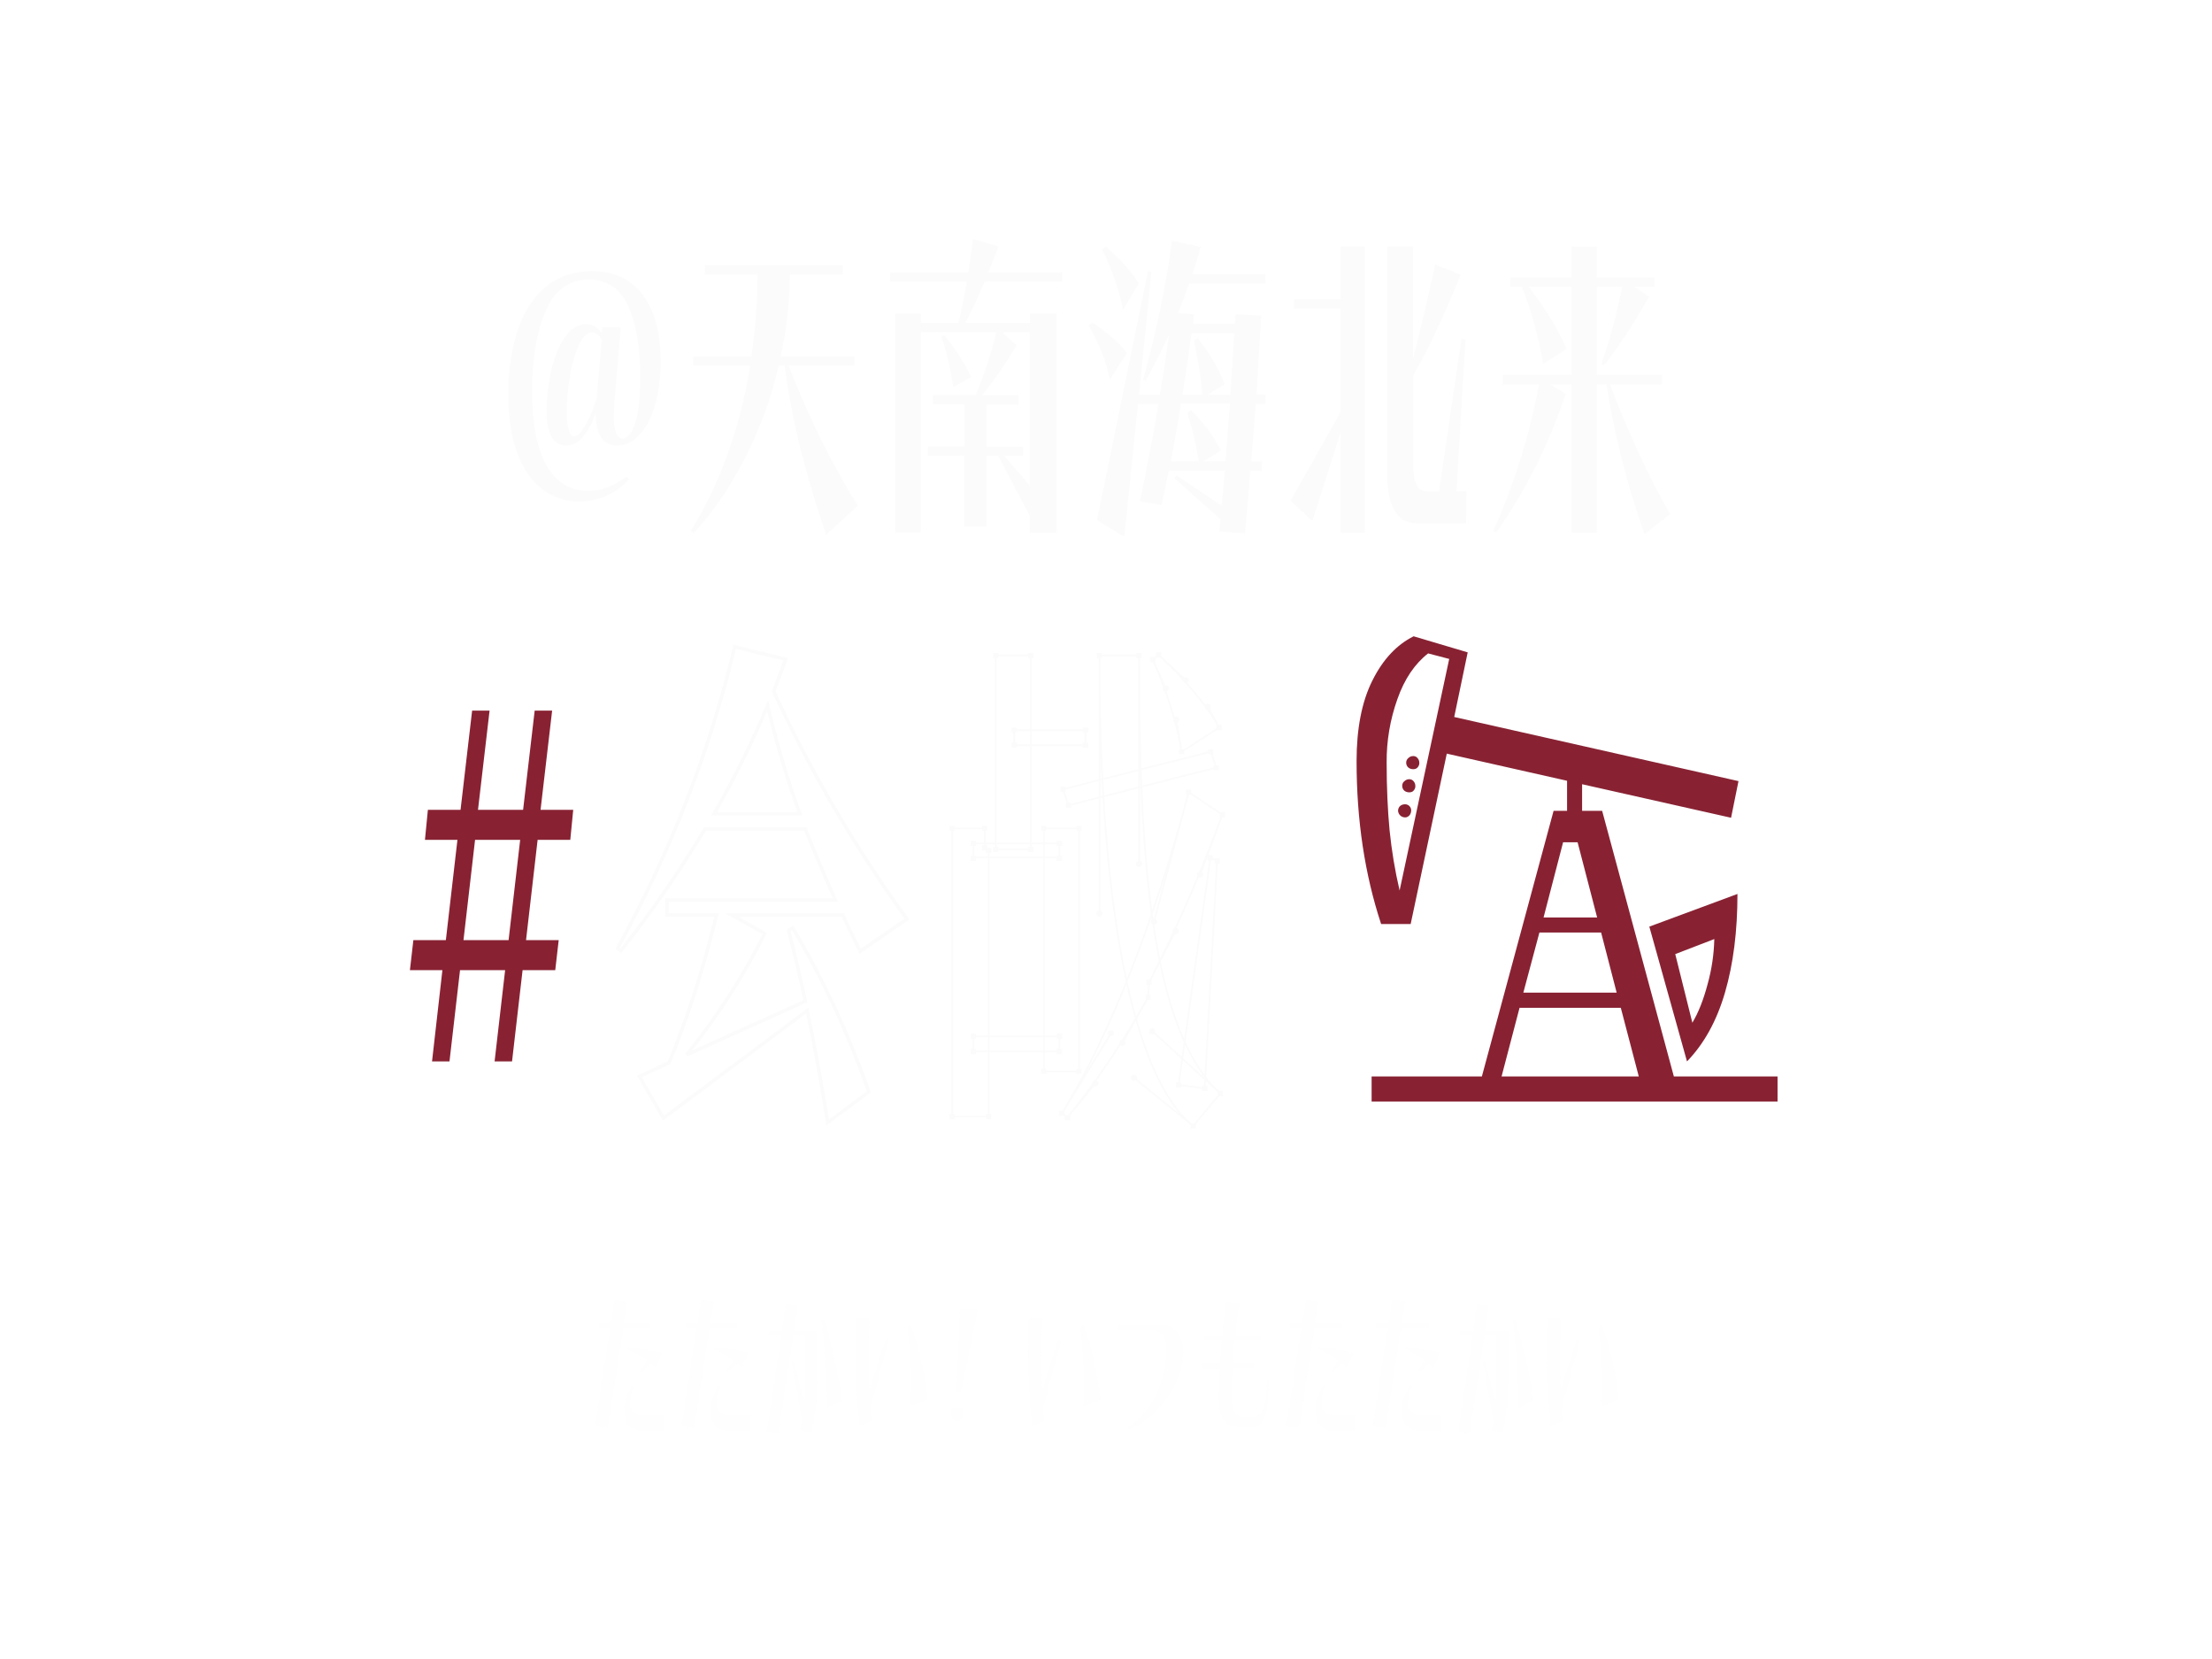
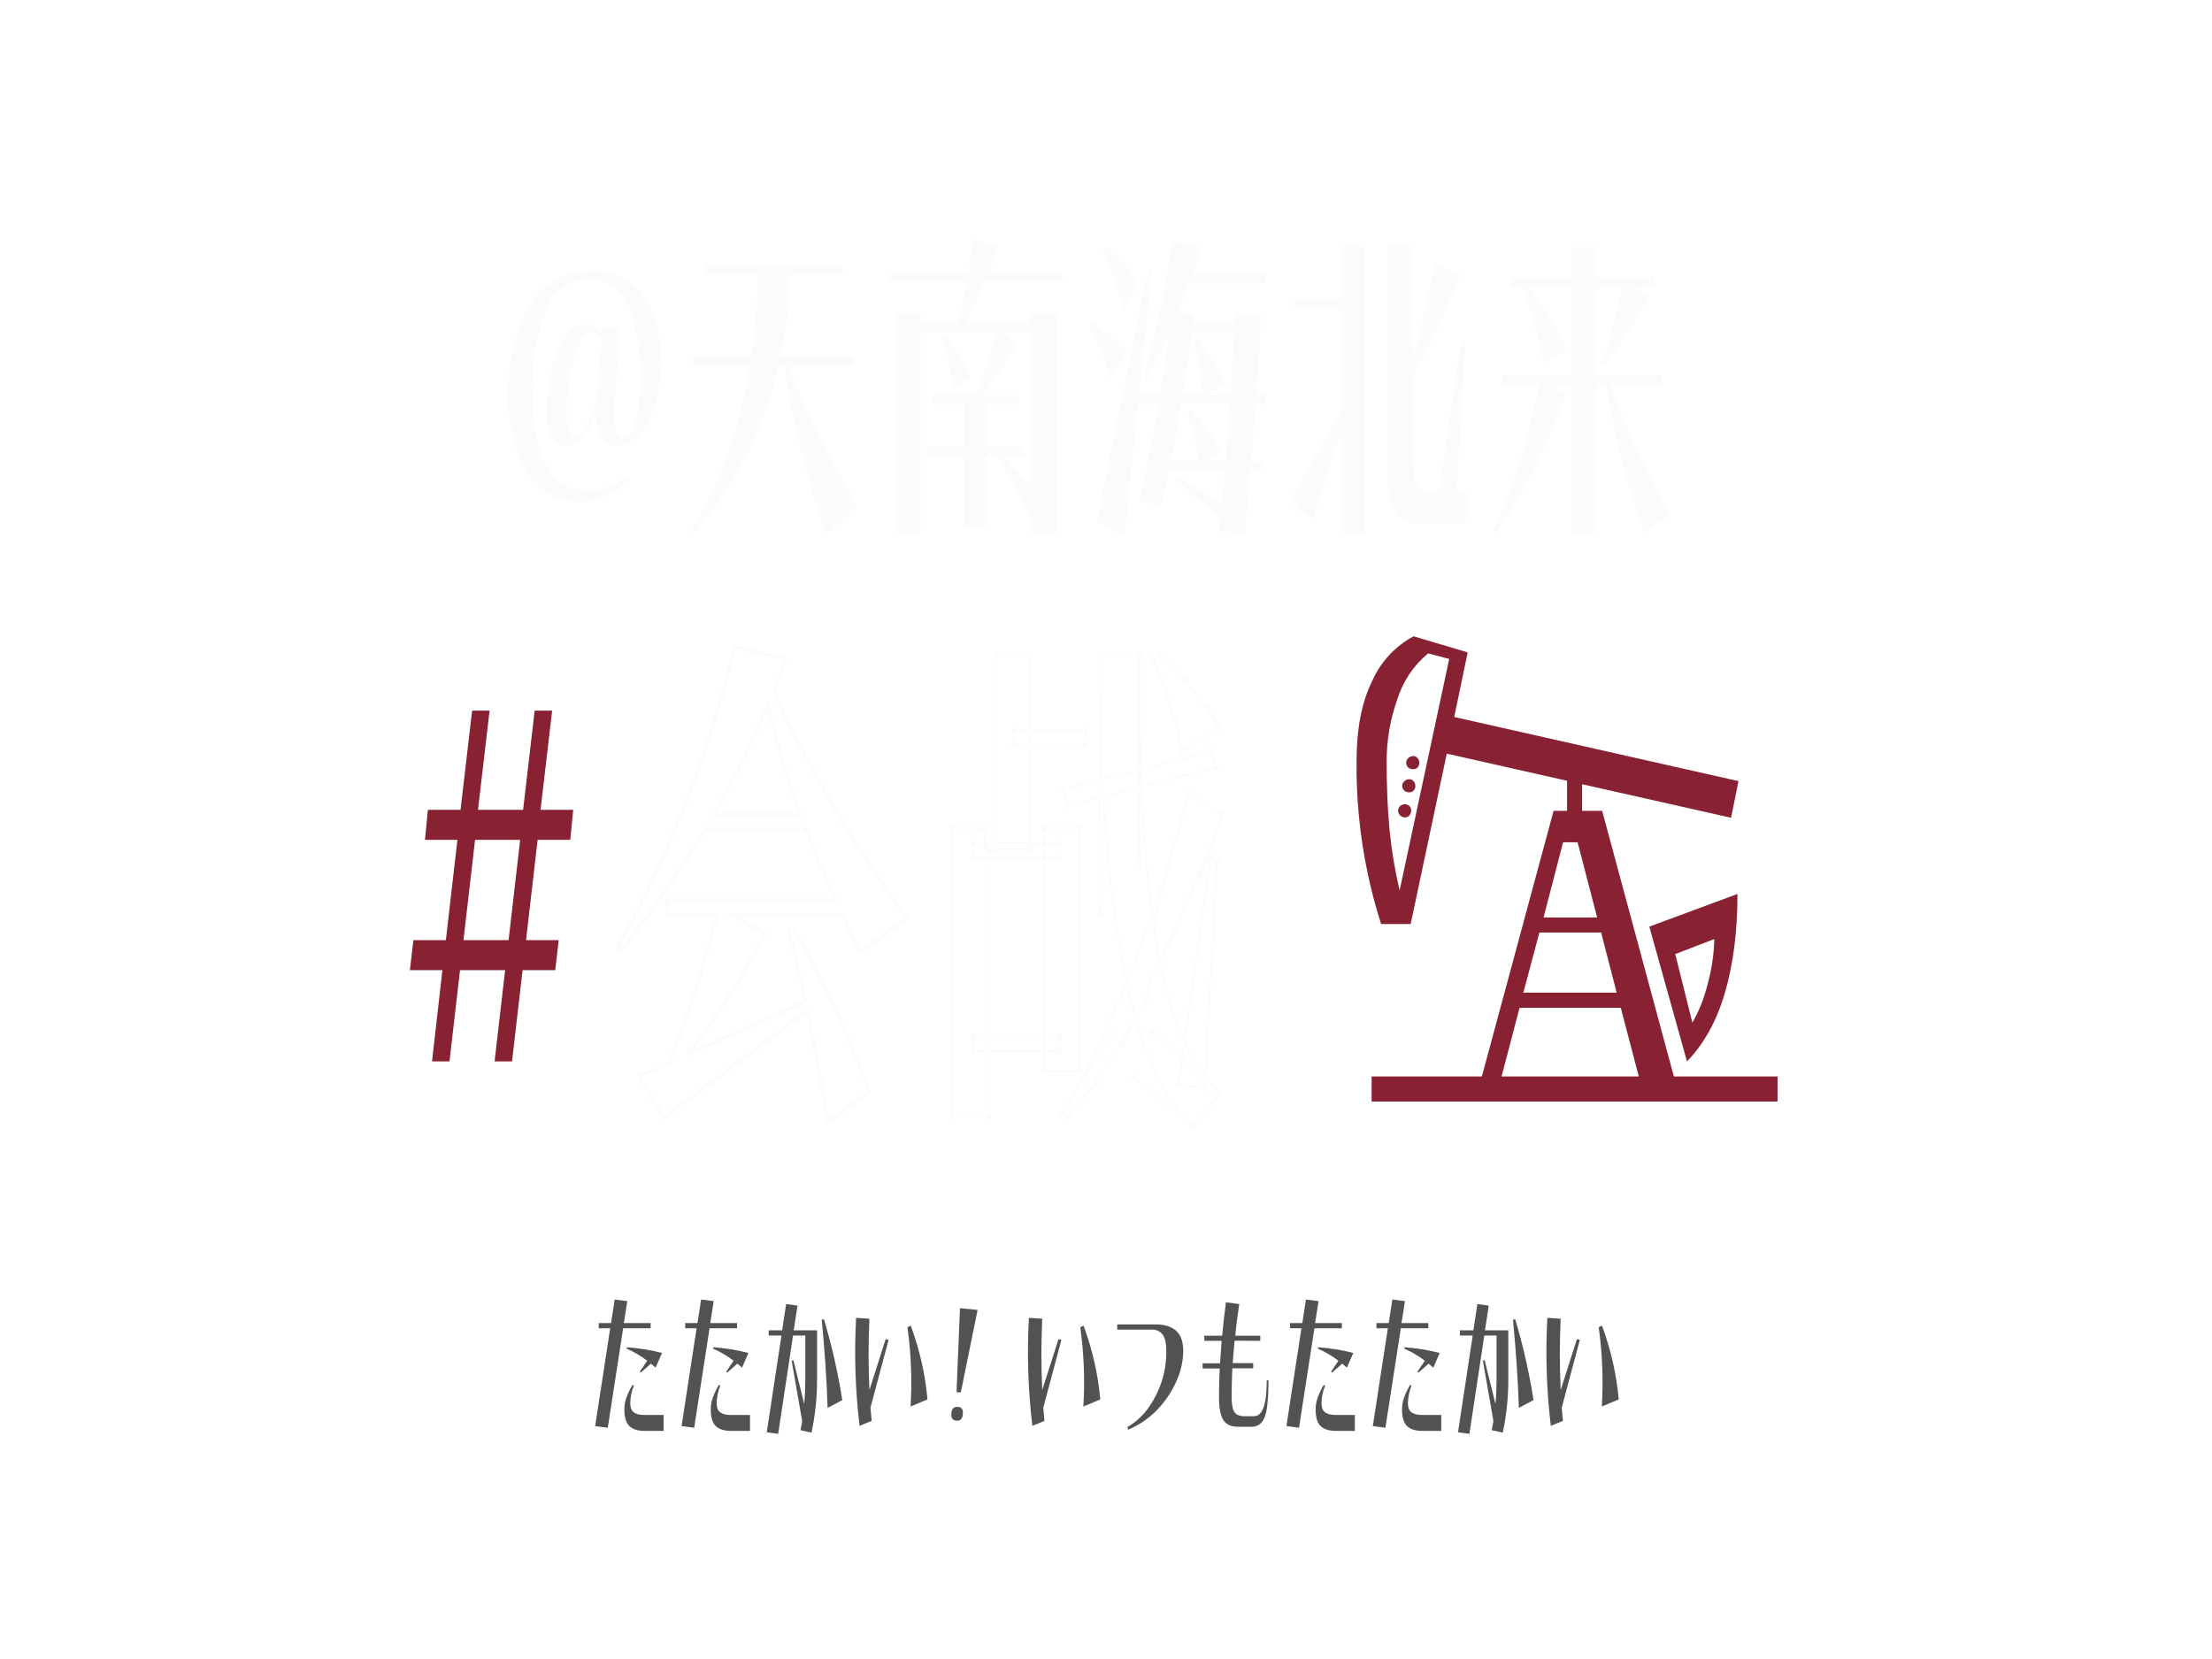
- <svg xmlns="http://www.w3.org/2000/svg" viewBox="0 0 1280 960" style="enable-background:new 0 0 1280 960;fill:#fbfbfb" xml:space="preserve">
-   <path d="M315.7 180c-5.2 12.2-7.8 27.4-7.8 45.8 0 19.7 2.9 34.3 8.6 43.9s13.7 14.4 23.8 14.4c7.6 0 14.9-2.8 22.1-8.3l1.6 1.4c-3.7 4.3-8.4 7.7-13.6 9.9-4.8 2-10 3-15.2 3.1-7.5.1-14.9-2.3-21-6.8-6.2-4.5-11.1-11.4-14.7-20.7-3.6-9.3-5.4-20.8-5.4-34.5-.1-12.1 1.5-24.1 5-35.6 3.3-10.8 8.6-19.4 15.9-25.9s16.4-9.7 27.3-9.8c13.1 0 23 4.6 29.8 13.9 6.8 9.2 10.2 22 10.2 38.2.1 8.6-1 17.2-3.3 25.5-2.2 7.4-5.2 13.1-9.1 17.2-3.8 4.1-8.1 6.1-12.8 6.1-8.3 0-12.4-6.4-12.4-19.1-1.5 5-3.9 9.7-7.1 13.8-2.9 3.5-6.3 5.3-10.2 5.3-7.4 0-11.2-7-11.2-21.1.2-7.3 1.1-14.6 2.7-21.8 1.4-6.9 4-13.5 7.7-19.4 3.5-5.3 7.7-7.9 12.6-7.9 3.7 0 6.7 1.7 9 5.2l.4-3.4h10.6l-3.6 42.5c-.2 4.6-.4 7.6-.4 9 0 8.5 1.7 12.8 5 12.8 2.9 0 5.3-2.9 7.3-8.7 2-5.8 3-14.7 3-26.7 0-17.5-2.4-31.3-7.1-41.4s-12.3-15.1-22.6-15.1c-11.4-.1-19.9 6-25.1 18.2zm13.3 68.4c.7 2.7 1.8 4.1 3.2 4.1 2 0 4.4-2.4 6.9-7.1 2.6-4.8 4.7-9.9 6.2-15.2l2.9-33.8c-1.6-2.6-3.4-4-5.6-4-3 0-5.6 2.6-7.8 7.6-2.5 5.9-4.2 12.1-5.1 18.4-1.1 6.5-1.7 13-1.8 19.6-.1 3.5.3 7 1.1 10.4zm105.8-42.2c2.3-15.7 3.5-31.5 3.6-47.3h-30.6v-5.4h79.9v5.4h-30.6c-.1 15.9-2 31.8-5.4 47.3h42.8v5.4h-38.2c11.9 30.4 25.3 57.4 40.1 81L478 309.5c-5.9-17.5-10.7-33.9-14.6-49-4-16.1-7.2-32.5-9.4-49h-3.4c-4.3 18.9-11 37.2-19.9 54.4-8.7 16.7-18.4 30.8-29.2 42.5l-1.8-1.1c8.3-13.5 15.3-27.9 20.7-42.8 6.3-17.2 10.9-34.9 13.7-52.9H401v-5.4h33.8zm176.7-24.9v126.9h-15.7v-9.9l-18.2-34.6h-6.8v40.9H558v-40.9h-21v-5.4h21.1V234h-18.3v-5.4h24.8c5-11.8 8.9-23.9 11.9-36.4h-43.6v115.9H518V181.3h14.9v5.6h21.8c2-8.9 3.6-16.9 4.7-23.9h-44.3v-5.4h45.2c1.1-6.5 2-13 2.7-19.4l14.8 4.5-5.9 14.9h42.7v5.4h-44.8c-4 9.3-7.7 17.3-11.2 23.9H596v-5.6h15.5zm-65.1 12.6c7.1 8.8 12.2 16.9 15.5 24.3l-10.3 5.8c-1.3-9.9-3.6-19.6-6.8-29l1.6-1.1zm43 34.8v5.4h-18.5v24.3h21.2v5.4h-11l14.8 17.1v-88.6H580l8.3 7.6c-7.7 12.4-14.3 22-20 28.8h21.1zm42.7-42.1c4.2 2.7 8.2 5.8 12 9.1 3 2.6 5.6 5.4 8 8.6l-9.9 15.3c-2-10.1-6.1-20.5-12.2-31.3l2.1-1.7zm32.2-29.7 2 .4-7.2 71.1h12.1c1.4-8.2 3.2-19.7 5.2-34.7-3.7 8.2-8.2 17-13.3 26.6l-1.6-.7c7.4-26.3 13-53.2 16.7-80.3l16.6 3.6c-1.6 5.9-3.2 11.2-4.9 15.8h42.3v5.4h-44.1c-1.8 5.4-4 11.1-6.5 17.1l9.4.7-.7 5.4h24.3l.4-5.4 14.8.7-2.7 45.7h5.2v5.4h-5.6L724 267h6.3v5.4h-6.8c-.6 8.8-1.6 20.8-3.1 36.2l-14.8-1.1.7-7-26.8-23.8 1.4-1.6 26 17.5c.5-4.1 1.1-10.8 1.8-20.2h-32.4l-4.1 19.8-12.6-2c4.3-20.2 7.9-39 10.8-56.5h-11.9l-7.9 76.9-15.8-9.6 29.5-144.1zm-13.1-3.2c2.9 3.2 5.5 6.7 7.7 10.4l-9 15.1c-2.5-12.1-6.7-23.9-12.2-34.9l2.2-1.6c3.9 3.4 7.7 7.1 11.3 11zM693.6 267c-1.3-9.5-3.6-18.9-6.6-28.1l2.2-1.6c3.7 3.7 7.2 7.7 10.3 12 2.7 3.6 5 7.4 7 11.4l-10.1 6.2h12.8l2.5-33.3h-28.3c-1.8 11.5-3.8 22.6-5.9 33.3h16.1zm2.2-38.7c-.9-10.5-2.6-20.9-4.9-31.1l2.2-1.6c3.4 4.3 6.5 8.9 9.3 13.7 2.4 4.1 4.5 8.5 6.2 13l-9.7 6.1H712l2.2-35.6h-24.7c-2.2 15.8-3.9 27.7-5.2 35.6l11.5-.1zm94-85.7v165.6h-14v-58.3l-16.4 51.7-12.6-11.9 29-51.3v-59.8h-27v-5.4h27v-30.6h14zm13 0h14.9v65c3.1-11.8 7.4-29.9 12.8-54.5l14.8 5.8c-10 24.4-19.1 43.8-27.5 58.3v52.4c0 9.8 2.7 14.8 8.1 14.8h6.8l13-88.4 2.3.5-5.2 87.8h5.8l-.2 18.5H820c-11.5 0-17.3-9.5-17.3-28.6l.1-131.6zM909.5 217v-51.1h-25c10.2 13.2 17.5 25.2 22 36l-13.5 8.6c-2.6-15.3-6.7-30.2-12.4-44.6H874v-5.4h35.5v-17.8H924v17.8h33.5v5.4h-11.7l8.5 5.8c-9.7 16.9-18.4 30.1-26.1 39.6l-1.6-.7c4.4-12 8.5-26.9 12.1-44.6H924v51h37.8v5.4h-30.2c11.4 29.8 23 54.8 34.9 75.1L951.6 309c-10-28.1-17.4-57.1-22-86.6H924v85.9h-14.5v-85.9H897l9 5.4c-9.3 28.5-22.8 55.5-40 80.1l-2-.4c12.2-27.2 21.1-55.8 26.6-85.1h-21V217h39.9z" />
-   <path d="M353.1 768.6h-6.6v-3h7.1l2.1-13.6 7.3.9-2 12.7h15.5v3h-15.9l-8.9 57.6-7.3-1 8.7-56.6zm9.4 40.1c.9-2.5 2.1-5 3.5-7.3l.8.4c-1.3 3.2-2 6.6-2.1 10.1 0 2.4.6 4.2 1.9 5.2 1.3 1.1 3.4 1.7 6.3 1.7H384v9.2h-11.1c-4 0-6.9-1-8.8-2.9s-2.8-5.1-2.8-9.5c0-2.4.4-4.7 1.2-6.9zm.3-29.1c6.9.5 13.7 1.6 20.3 3.3l-3.7 8.5-2.7-2.3-5.8 5.1-.7-.4 4.3-6.4c-3.7-2.8-7.7-5.2-11.9-7l.2-.8zm40.3-11h-6.6v-3h7.1l2.1-13.6 7.3.9-2 12.7h15.5v3h-15.9l-8.9 57.6-7.3-1 8.7-56.6zm9.4 40.1c.9-2.5 2.1-5 3.5-7.3l.8.4c-1.3 3.2-2 6.6-2.1 10.1 0 2.4.6 4.2 1.9 5.2 1.3 1.1 3.4 1.7 6.3 1.7H434v9.2h-11.1c-4 0-6.9-1-8.8-2.9s-2.8-5.1-2.8-9.5c0-2.4.4-4.7 1.2-6.9zm.3-29.1c6.9.5 13.7 1.6 20.3 3.3l-3.7 8.5-2.7-2.3-5.8 5.1-.7-.4 4.3-6.4c-3.7-2.8-7.7-5.2-11.9-7l.2-.8zm46.5-9.8h13.5v29c0 10.1-1.1 20.3-3.2 30.2l-6.4-1.4c.2-.9.5-2.7 1-5.2l-6.1-35 1-.3 6.3 25.4c.4-4.7.6-9.4.6-13.9v-25.8h-7.1l-8.6 56.9-6.6-.9 8.5-56h-7.4v-3h7.8l2.3-15.2 6.6.9-2.2 14.3zm17.5-6.4c4.6 15.3 8.1 31 10.6 46.8l-8.5 4.5c-.5-16.4-1.7-33.4-3.4-51l1.3-.3zm25.8 20.2c0 6.3.2 13.3.5 20.8l9.4-29.5 1.7.4-10.5 39.3c.3 3.3.5 5.8.7 7.6l-7 2.9c-1.7-14.6-2.5-29.2-2.4-43.9 0-7.1.1-13.3.4-18.6l7.7.5c-.3 7.3-.5 14.2-.5 20.5zm24.4-16.5c5.1 13.7 8.4 28.1 9.7 42.7l-9.8 4.1c.3-4.1.4-8.7.4-13.9 0-10.7-.7-21.4-2.2-32l1.9-.9zm26.9 47c2.2 0 3.3 1.1 3.3 3.3 0 3.1-1.1 4.7-3.3 4.7s-3.4-1.1-3.4-3.4c0-3.1 1.1-4.6 3.4-4.6zm11.8-56.1-9.7 47.7-2.5-.1 2-48.6 10.2 1zm36.9 25.6c0 6.3.2 13.3.5 20.8l9.4-29.5 1.7.4-10.5 39.3c.3 3.3.5 5.8.7 7.6l-7 2.9c-1.7-14.6-2.5-29.2-2.4-43.9 0-7.1.1-13.3.4-18.6l7.7.5c-.3 7.3-.5 14.2-.5 20.5zm24.4-16.5c5.1 13.7 8.4 28.1 9.7 42.7l-9.8 4.1c.3-4.1.4-8.7.4-13.9 0-10.7-.7-21.4-2.2-32l1.9-.9zm53.3 2.7c2.9 2.4 4.4 6.4 4.4 12.1-.1 5.9-1.4 11.7-3.8 17-2.7 6.2-6.4 11.8-11.1 16.7-4.8 5.1-10.6 9-17 11.7l-.4-1.5c5.1-3 9.5-7.1 12.8-12.1 3.3-4.9 5.8-10.3 7.4-16 1.5-5.2 2.3-10.5 2.3-15.8 0-4.5-.7-7.8-2.2-9.7-1.5-1.9-3.9-3-6.3-2.8h-19.9v-3h21.2c5.5-.2 9.7 1 12.6 3.4zm34.1 6c-.3 2.7-.7 7.1-1.1 13h11.9v3h-12.1c-.3 7.3-.4 12.6-.4 15.7-.1 2.5.1 5 .7 7.5.3 1.4 1.1 2.7 2.3 3.5 1.5.8 3.2 1.1 4.8 1h5.2c4.9 0 7.3-6.9 7.3-20.7h1c.1 5.2-.2 10.3-.8 15.5-.5 3.8-1.5 6.7-2.9 8.5-1.4 1.8-3.7 2.9-6 2.8h-8.1c-3.9 0-6.7-1.3-8.3-3.9-1.7-2.6-2.5-7-2.5-13.1 0-6 .1-11.6.4-16.7h-9.9v-3H706c.1-2.7.3-5.5.6-8.4l.3-4.6h-10v-3h10.3c.7-7.1 1.4-13.5 2.2-19.3l7.7 1c-1 6.6-1.8 12.7-2.3 18.3h14.5v3h-14.9zm38.7-7.2h-6.6v-3h7.1l2.1-13.6 7.3.9-2 12.7h15.5v3h-15.9l-8.9 57.6-7.3-1 8.7-56.6zm9.4 40.1c.9-2.5 2.1-5 3.5-7.3l.8.4c-1.3 3.2-2 6.6-2.1 10.1 0 2.4.6 4.2 1.9 5.2 1.3 1.1 3.4 1.7 6.3 1.7H784v9.2h-11.1c-4 0-6.9-1-8.8-2.9s-2.8-5.1-2.8-9.5c0-2.4.4-4.7 1.2-6.9zm.3-29.1c6.9.5 13.7 1.6 20.3 3.3l-3.7 8.5-2.7-2.3-5.8 5.1-.7-.4 4.3-6.4c-3.7-2.8-7.7-5.2-11.9-7l.2-.8zm40.3-11h-6.6v-3h7.1l2.1-13.6 7.3.9-2 12.7h15.5v3h-15.9l-8.9 57.6-7.3-1 8.7-56.6zm9.4 40.1c.9-2.5 2.1-5 3.5-7.3l.8.4c-1.3 3.2-2 6.6-2.1 10.1 0 2.4.6 4.2 1.9 5.2 1.3 1.1 3.4 1.7 6.3 1.7H834v9.2h-11.1c-4 0-6.9-1-8.8-2.9s-2.8-5.1-2.8-9.5c0-2.4.4-4.7 1.2-6.9zm.3-29.1c6.9.5 13.7 1.6 20.3 3.3l-3.7 8.5-2.7-2.3-5.8 5.1-.7-.4 4.3-6.4c-3.7-2.8-7.7-5.2-11.9-7l.2-.8zm46.5-9.8h13.5v29c0 10.1-1.1 20.3-3.2 30.2l-6.4-1.4c.2-.9.5-2.7 1-5.2l-6.1-35 1-.3 6.3 25.4c.4-4.7.6-9.4.6-13.9v-25.8h-7.1l-8.6 56.9-6.6-.9 8.5-56h-7.4v-3h7.8l2.3-15.2 6.6.9-2.2 14.3zm17.5-6.4c4.6 15.3 8.1 31 10.6 46.8l-8.5 4.5c-.5-16.4-1.7-33.4-3.4-51l1.3-.3zm25.8 20.2c0 6.3.2 13.3.5 20.8l9.4-29.5 1.7.4-10.5 39.3c.3 3.3.5 5.8.7 7.6l-7 2.9c-1.7-14.6-2.5-29.2-2.4-43.9 0-7.1.1-13.3.4-18.6l7.7.5c-.3 7.3-.5 14.2-.5 20.5zm24.4-16.5c5.1 13.7 8.4 28.1 9.7 42.7l-9.8 4.1c.3-4.1.4-8.7.4-13.9 0-10.7-.7-21.4-2.2-32l1.9-.9z" style="opacity:.3" />
-   <path d="m266.5 468.6 6.7-57.4h10.1l-6.7 57.4h26.1l6.7-57.4h10.1l-6.7 57.4h18.9L330 486h-18.9l-6.7 58h18.9l-2 17.4h-18.9l-6.1 52.8h-10.1l6.1-52.8h-26.1l-6.1 52.8H250l6-52.8h-18.8l2-17.4H258l6.7-58h-18.8l1.7-17.4h18.9zm27.8 75.4 6.7-58h-26.1l-6.7 58h26.1zm547.2-129.1L1006 452l-4.3 21.2-86.2-19.4v15.4h11.6l41.5 153.7h60v14.5H793.7v-14.5h63.8L899 469.2h7.8v-17.4l-69.6-15.7-20.9 98.6h-17.1c-9.5-28.8-14.2-60.2-14.2-94.3 0-18.7 3-34.3 9.1-46.5 6.1-12.3 14.1-20.8 23.9-25.7l31.3 9.3-7.8 37.4zm-37.4 65.6c1.2 11.7 3.1 23.3 5.8 34.8l28.7-134-12.2-3.2c-7.7 6-13.7 14.8-17.8 26.5-4.2 11.8-6.3 24.2-6.2 36.7 0 14.5.6 27.6 1.7 39.2zm6.1-14.1c.8-.7 1.8-1 2.9-1 1.9 0 3.5 1.6 3.5 3.5 0 1.1-.3 2.1-1 2.9-.6.7-1.5 1.2-2.5 1.2-2.2 0-4-1.7-4.1-3.9v-.1c.1-1.1.5-2 1.2-2.6zm2.4-14.3c.8-.8 1.8-1.2 2.9-1.2 1 0 1.9.4 2.5 1.2.6.7 1 1.6 1 2.6.1 1-.3 2-1 2.8-.6.7-1.5 1-2.5 1-1.1 0-2.1-.3-2.9-1-.8-.7-1.2-1.7-1.2-2.8 0-1 .4-2 1.2-2.6zm2.3-13.4c.8-.8 1.8-1.2 2.9-1.2 1 0 1.9.4 2.5 1.2.6.7 1 1.6 1 2.6.1 1-.3 2-1 2.8-.6.7-1.5 1-2.5 1-1.1 0-2.1-.3-2.9-1-.8-.7-1.2-1.7-1.2-2.8 0-1 .4-1.9 1.2-2.6zm133.4 184.2-10.4-39.7h-58.6l-10.4 39.7h79.4zm-12.8-48.5-9-34.8h-35.7l-9.3 34.8h54zm-11.3-43.5-11.3-43.5h-8.4l-11.3 43.5h31zm81.2-13.6c0 21.5-2.4 40.5-7.2 57-4.8 16.5-12.2 29.8-22 39.9l-21.8-78 51-18.9zm-26.1 74.5c3.5-5.8 6.4-13.2 8.8-22.2 2.4-8.6 3.7-17.4 3.9-26.2l-22.6 8.7 9.9 39.7z" style="fill:#882233" />
-   <path d="m425.1 374.3 29.6 7.2-7 18.6c21.3 46.3 47.1 90.4 77.1 131.7l-27 18.6c-4.7-9.3-8.1-16.2-10.1-20.9h-64.3l19.1 10.7c-12.5 25-27.7 48.5-45.2 70.2l68.7-31c-2.9-13.7-6.1-27.3-9.6-40.9l2.3-1.5c17 28.4 31.7 60 44.1 94.8L479 649.5c-4.2-25.9-8.2-47.5-11.9-64.7L383.9 647 370 622.9l17.1-7.9c10.6-25.3 19.8-53.9 27.5-85.5H386v-8.7h97.4c-6.4-14.3-12.2-28-17.4-41.2h-58c-14.7 24.5-30.9 48.1-48.7 70.5l-2-1.2c31.1-56.8 53.7-115 67.8-174.6zm37.7 96.6c-7.4-20.5-13.6-41.4-18.6-62.6-9.1 21.5-19.4 42.4-31 62.6h49.6z" style="fill:none;stroke:#fbfbfb;stroke-width:2" />
-   <path d="m664.4 577-14.8 26.4m-15.7 23.5-16.2 19.7m89.6-175.1L694.5 506m-14.2 32.8-15.4 29.6m22.9-110-20 74.8m-24.9 64.7-28.4 46.4m91-223.3-6.7-12.2m-12.7-15.3L670.5 379m13.3 56-3.2-18.6m-6.1-18-7.5-16.9m39.2 251.2-39.4-36m-7.6-96.8V379.3m31.3 272.3-34.2-27.8m-20-95.2V379.3m34.2-.3-3.5 2.6c7.5 16.8 13.6 34.8 16.8 53.4l21.7-14c-6.6-12.1-19.4-27.5-35-42zm17.4 79.4c-20 74.8-45 139.5-73.4 185.9l3.2 2.3c16.2-19.7 31.9-43.2 46.7-69.6l.6-8.7c16.1-31.4 30.2-63.7 42.3-96.9l-19.4-13zm12.5 38L682 627.8l15.1 2 7.2-131.7-3.9-1.7zm-41.3-117.1h-22.9c0 149.4 20 244.5 54.2 272.3l15.7-18.8c-39.4-36-47-132.9-47-253.5zm-44 77.4 3.2 9.3 85.5-21.8-3.2-9.2-85.5 21.7zm-28.2-34.2v8.7h41.2v-8.7h-41.2zm-10.7-43.2v112.2h20.3V379.3h-20.3zm-13 220.4v8.7H613v-8.7h-49.8zM551 479.3v166.8h21.2v-154l-2.3-1.5v-11.3H551zm53.1 0V620h20.3V479.3h-20.3zm-40.9 8.7v8.1H613V488h-49.8z" style="fill:none;stroke:#fbfbfb;stroke-miterlimit:10" />
-   <path d="M549.5 477.8h3v3h-3zm12.2 8.7h3v3h-3zm49.8 0h3v3h-3zm-49.8 111.7h3v3h-3zm0 8.7h3v3h-3zm49.8-8.7h3v3h-3zm0 8.7h3v3h-3zm-49.8-111.7h3v3h-3zm49.8 0h3v3h-3zM585.4 421h3v3h-3zm41.2 0h3v3h-3zm-41.2 8.7h3v3h-3zm41.2 0h3v3h-3zm-13 25.5h3v3h-3zm3.2 9.3h3v3h-3zm82.3-31h3v3h-3zm3.2 9.2h3v3h-3zm-20-9.2h3v3h-3zm4 23.4h3v3h-3zm19.5 13.1h3v3h-3zm-42.4 96.8h3v3h-3zm-.5 8.7h3v3h-3zm26.1 74.6h3v3h-3zm15.6-18.9h3v3h-3zm-9-2.9h3v3h-3zm-15.1-2h3v3h-3zm18.3-131.4h3v3h-3zm4.1 1.8h3v3h-3zm-86.7 148.5h3v3h-3zm-3.2-2.4h3v3h-3zm91-223.3h3v3h-3zm-35-42h3v3h-3zm-3.5 2.6h3v3h-3zm-97.2 109h3v3h-3z" />
-   <path d="M570.6 490.6h3v3h-3zm-21.1 154h3v3h-3zm18.8-166.8h3v3h-3zm6.4-100h3v3h-3zm20.3 0h3v3h-3zm39.7 0h3v3h-3zm22.9 0h3v3h-3zM574.7 490h3v3h-3zm20.3 0h3v3h-3zm7.5-12.2h3v3h-3zm20.3 0h3v3h-3zm-52.2 166.8h3v3h-3zm52.2-26.1h3v3h-3zm-20.3 0h3v3h-3z" />
-   <circle cx="667.8" cy="533.3" r="1.8" />
-   <circle cx="680.3" cy="538.8" r="1.8" />
-   <circle cx="694.5" cy="506" r="1.8" />
-   <circle cx="642.9" cy="597.9" r="1.8" />
-   <circle cx="649.6" cy="603.4" r="1.8" />
-   <circle cx="633.9" cy="626.9" r="1.8" />
-   <circle cx="656.2" cy="623.7" r="1.8" />
-   <circle cx="666.7" cy="596.8" r="1.8" />
-   <circle cx="636.2" cy="528.6" r="1.8" />
-   <circle cx="659.1" cy="499.9" r="1.8" />
-   <circle cx="680.6" cy="416.4" r="1.8" />
-   <circle cx="698.9" cy="408.9" r="1.8" />
-   <circle cx="686.1" cy="393.5" r="1.8" />
-   <circle cx="674.5" cy="398.4" r="1.8" />
+ <svg xmlns="http://www.w3.org/2000/svg" viewBox="0 0 1280 960">
+   <path d="M353.1 768.6h-6.6v-3h7.1l2.1-13.6 7.3.9-2 12.7h15.5v3h-15.9l-8.9 57.6-7.3-1 8.7-56.6zm9.4 40.1c.9-2.5 2.1-5 3.5-7.3l.8.4a29 29 0 0 0-2.1 10.1c0 2.4.6 4.2 1.9 5.2 1.3 1.1 3.4 1.7 6.3 1.7H384v9.2h-11.1c-4 0-6.9-1-8.8-2.9s-2.8-5.1-2.8-9.5c0-2.4.4-4.7 1.2-6.9zm.3-29.1c6.9.5 13.7 1.6 20.3 3.3l-3.7 8.5-2.7-2.3-5.8 5.1-.7-.4 4.3-6.4a57.2 57.2 0 0 0-11.9-7l.2-.8zm40.3-11h-6.6v-3h7.1l2.1-13.6 7.3.9-2 12.7h15.5v3h-15.9l-8.9 57.6-7.3-1 8.7-56.6zm9.4 40.1c.9-2.5 2.1-5 3.5-7.3l.8.4a29 29 0 0 0-2.1 10.1c0 2.4.6 4.2 1.9 5.2 1.3 1.1 3.4 1.7 6.3 1.7H434v9.2h-11.1c-4 0-6.9-1-8.8-2.9s-2.8-5.1-2.8-9.5c0-2.4.4-4.7 1.2-6.9zm.3-29.1c6.9.5 13.7 1.6 20.3 3.3l-3.7 8.5-2.7-2.3-5.8 5.1-.7-.4 4.3-6.4a57.2 57.2 0 0 0-11.9-7l.2-.8zm46.5-9.8h13.5v29c0 10.1-1.1 20.3-3.2 30.2l-6.4-1.4 1-5.2-6.1-35 1-.3 6.3 25.4c.4-4.7.6-9.4.6-13.9v-25.8h-7.1l-8.6 56.9-6.6-.9 8.5-56h-7.4v-3h7.8l2.3-15.2 6.6.9-2.2 14.3zm17.5-6.4a356 356 0 0 1 10.6 46.8l-8.5 4.5c-.5-16.4-1.7-33.4-3.4-51l1.3-.3zm25.8 20.2c0 6.3.2 13.3.5 20.8l9.4-29.5 1.7.4-10.5 39.3.7 7.6-7 2.9a357.7 357.7 0 0 1-2-62.5l7.7.5a508 508 0 0 0-.5 20.5zm24.4-16.5c5.1 13.7 8.4 28.1 9.7 42.7l-9.8 4.1a228.4 228.4 0 0 0-1.8-45.9l1.9-.9zm26.9 47c2.2 0 3.3 1.1 3.3 3.3 0 3.1-1.1 4.7-3.3 4.7s-3.4-1.1-3.4-3.4c0-3.1 1.1-4.6 3.4-4.6zm11.8-56.1-9.7 47.7-2.5-.1 2-48.6 10.2 1zm36.9 25.6c0 6.3.2 13.3.5 20.8l9.4-29.5 1.7.4-10.5 39.3.7 7.6-7 2.9a357.7 357.7 0 0 1-2-62.5l7.7.5a508 508 0 0 0-.5 20.5zm24.4-16.5c5.1 13.7 8.4 28.1 9.7 42.7l-9.8 4.1a228.4 228.4 0 0 0-1.8-45.9l1.9-.9zm53.3 2.7c2.9 2.4 4.4 6.4 4.4 12.1a43 43 0 0 1-3.8 17 56.6 56.6 0 0 1-11.1 16.7c-4.8 5.1-10.6 9-17 11.7l-.4-1.5a39 39 0 0 0 12.8-12.1 55.5 55.5 0 0 0 9.7-31.8c0-4.5-.7-7.8-2.2-9.7s-3.9-3-6.3-2.8h-19.9v-3h21.2c5.5-.2 9.7 1 12.6 3.4zm34.1 6-1.1 13h11.9v3h-12.1a409 409 0 0 0-.4 15.7c-.1 2.5.1 5 .7 7.5a5.6 5.6 0 0 0 2.3 3.5 9 9 0 0 0 4.8 1h5.2c4.9 0 7.3-6.9 7.3-20.7h1a115 115 0 0 1-.8 15.5c-.5 3.8-1.5 6.7-2.9 8.5s-3.7 2.9-6 2.8h-8.1c-3.9 0-6.7-1.3-8.3-3.9-1.7-2.6-2.5-7-2.5-13.1 0-6 .1-11.6.4-16.7h-9.9v-3H706l.6-8.4.3-4.6h-10v-3h10.3c.7-7.1 1.4-13.5 2.2-19.3l7.7 1c-1 6.6-1.8 12.7-2.3 18.3h14.5v3l-14.9-.1zm38.7-7.2h-6.6v-3h7.1l2.1-13.6 7.3.9-2 12.7h15.5v3h-15.9l-8.9 57.6-7.3-1 8.7-56.6zm9.4 40.1c.9-2.5 2.1-5 3.5-7.3l.8.4a29 29 0 0 0-2.1 10.1c0 2.4.6 4.2 1.9 5.2 1.3 1.1 3.4 1.7 6.3 1.7H784v9.2h-11.1c-4 0-6.9-1-8.8-2.9s-2.8-5.1-2.8-9.5c0-2.4.4-4.7 1.2-6.9zm.3-29.1c6.9.5 13.7 1.6 20.3 3.3l-3.7 8.5-2.7-2.3-5.8 5.1-.7-.4 4.3-6.4a57.2 57.2 0 0 0-11.9-7l.2-.8zm40.3-11h-6.6v-3h7.1l2.1-13.6 7.3.9-2 12.7h15.5v3h-15.9l-8.9 57.6-7.3-1 8.7-56.6zm9.4 40.1c.9-2.5 2.1-5 3.5-7.3l.8.4a29 29 0 0 0-2.1 10.1c0 2.4.6 4.2 1.9 5.2 1.3 1.1 3.4 1.7 6.3 1.7H834v9.2h-11.1c-4 0-6.9-1-8.8-2.9s-2.8-5.1-2.8-9.5c0-2.4.4-4.7 1.2-6.9zm.3-29.1c6.9.5 13.7 1.6 20.3 3.3l-3.7 8.5-2.7-2.3-5.8 5.1-.7-.4 4.3-6.4a57.2 57.2 0 0 0-11.9-7l.2-.8zm46.5-9.8h13.5v29c0 10.1-1.1 20.3-3.2 30.2l-6.4-1.4 1-5.2-6.1-35 1-.3 6.3 25.4c.4-4.7.6-9.4.6-13.9v-25.8h-7.1l-8.6 56.9-6.6-.9 8.5-56h-7.4v-3h7.8l2.3-15.2 6.6.9-2.2 14.3zm17.5-6.4a356 356 0 0 1 10.6 46.8l-8.5 4.5c-.5-16.4-1.7-33.4-3.4-51l1.3-.3zm25.8 20.2c0 6.3.2 13.3.5 20.8l9.4-29.5 1.7.4-10.5 39.3.7 7.6-7 2.9a357.7 357.7 0 0 1-2-62.5l7.7.5a508 508 0 0 0-.5 20.5zm24.4-16.5c5.1 13.7 8.4 28.1 9.7 42.7l-9.8 4.1a228.4 228.4 0 0 0-1.8-45.9l1.9-.9z" style="fill:#525252" />
+   <path d="m266.5 468.6 6.7-57.4h10.1l-6.7 57.4h26.1l6.7-57.4h10.1l-6.7 57.4h18.9L330 486h-18.9l-6.7 58h18.9l-2 17.4h-18.9l-6.1 52.8h-10.1l6.1-52.8h-26.1l-6.1 52.8H250l6-52.8h-18.8l2-17.4H258l6.7-58h-18.8l1.7-17.4h18.9zm27.8 75.4 6.7-58h-26.1l-6.7 58h26.1zm547.2-129.1L1006 452l-4.3 21.2-86.2-19.4v15.4h11.6l41.5 153.7h60v14.5H793.7v-14.5h63.8L899 469.2h7.8v-17.4l-69.6-15.7-20.9 98.6h-17.1a299.3 299.3 0 0 1-14.2-94.3c0-18.7 3-34.3 9.1-46.5a54.2 54.2 0 0 1 23.9-25.7l31.3 9.3-7.8 37.4zm-37.4 65.6c1.2 11.7 3.1 23.3 5.8 34.8l28.7-134-12.2-3.2a56 56 0 0 0-17.8 26.5 106.8 106.8 0 0 0-6.2 36.7c0 14.5.6 27.6 1.7 39.2zm6.1-14.1c.8-.7 1.8-1 2.9-1 1.9 0 3.5 1.6 3.5 3.5 0 1.1-.3 2.1-1 2.9-.6.7-1.5 1.2-2.5 1.2a4 4 0 0 1-4.1-3.9v-.1c.1-1.1.5-2 1.2-2.6zm2.4-14.3a4 4 0 0 1 2.9-1.2c1 0 1.9.4 2.5 1.2a4 4 0 0 1 1 2.6c.1 1-.3 2-1 2.8-.6.7-1.5 1-2.5 1-1.1 0-2.1-.3-2.9-1a3.6 3.6 0 0 1-1.2-2.8c0-1 .4-2 1.2-2.6zm2.3-13.4a4 4 0 0 1 2.9-1.2c1 0 1.9.4 2.5 1.2a4 4 0 0 1 1 2.6c.1 1-.3 2-1 2.8-.6.7-1.5 1-2.5 1-1.1 0-2.1-.3-2.9-1a3.6 3.6 0 0 1-1.2-2.8c0-1 .4-1.9 1.2-2.6zm133.4 184.2-10.4-39.7h-58.6l-10.4 39.7h79.4zm-12.8-48.5-9-34.8h-35.7l-9.3 34.8h54zm-11.3-43.5-11.3-43.5h-8.4l-11.3 43.5h31zm81.2-13.6c0 21.5-2.4 40.5-7.2 57s-12.2 29.8-22 39.9l-21.8-78 51-18.9zm-26.1 74.5a86.2 86.2 0 0 0 8.8-22.2c2.4-8.6 3.7-17.4 3.9-26.2l-22.6 8.7 9.9 39.7z" style="fill:#882233" />
+   <path d="m425.1 374.3 29.6 7.2-7 18.6a775.6 775.6 0 0 0 77.1 131.7l-27 18.6a406 406 0 0 1-10.1-20.9h-64.3l19.1 10.7a389 389 0 0 1-45.2 70.2l68.7-31a969.4 969.4 0 0 0-9.6-40.9l2.3-1.5c17 28.4 31.7 60 44.1 94.8L479 649.5c-4.2-25.9-8.2-47.5-11.9-64.7L383.9 647 370 622.9l17.1-7.9a573.2 573.2 0 0 0 27.5-85.5H386v-8.7h97.4c-6.4-14.3-12.2-28-17.4-41.2h-58a654.3 654.3 0 0 1-48.7 70.5l-2-1.2a696.6 696.6 0 0 0 67.8-174.6zm37.7 96.6a569.1 569.1 0 0 1-18.6-62.6 577.9 577.9 0 0 1-31 62.6h49.6z" style="fill:none;stroke:#fbfbfb;stroke-width:2" />
+   <path d="m664.4 577-14.8 26.4m-15.7 23.5-16.2 19.7m89.6-175.1L694.5 506m-14.2 32.8-15.4 29.6M705.5 421l-6.7-12.2m-12.7-15.3L670.5 379m13.3 56-3.2-18.6m-6.1-18-7.5-16.9m20.8 76.9-20 74.8m-24.9 64.7-28.4 46.4m91.7-11.6-39.4-36m-7.6-96.8V379.3m31.3 272.3-34.2-27.8m-20-95.2V379.3m34.2-.3-3.5 2.6a225.9 225.9 0 0 1 16.8 53.4l21.7-14a184.3 184.3 0 0 0-35-42zm17.4 79.4c-20 74.8-45 139.5-73.4 185.9l3.2 2.3a478.4 478.4 0 0 0 46.7-69.6l.6-8.7a850.4 850.4 0 0 0 42.3-96.9l-19.4-13zm12.5 38L682 627.8l15.1 2 7.2-131.7-3.9-1.7zm-41.3-117.1h-22.9c0 149.4 20 244.5 54.2 272.3l15.7-18.8c-39.4-36-47-132.9-47-253.5zm-44 77.4 3.2 9.3 85.5-21.8-3.2-9.2-85.5 21.7zm-28.2-34.2v8.7h41.2v-8.7h-41.2zm-10.7-43.2v112.2h20.3V379.3h-20.3zm-13 220.4v8.7H613v-8.7h-49.8zM551 479.3v166.8h21.2v-154l-2.3-1.5v-11.3H551zm53.1 0V620h20.3V479.3h-20.3zm-40.9 8.7v8.1H613V488h-49.8z" style="fill:none;stroke:#fbfbfb;stroke-miterlimit:10" />
+   <path d="M315.7 180a117 117 0 0 0-7.8 45.8c0 19.7 2.9 34.3 8.6 43.9s13.7 14.4 23.8 14.4a36 36 0 0 0 22.1-8.3l1.6 1.4a37 37 0 0 1-28.8 13c-7.5.1-14.9-2.3-21-6.8a44.6 44.6 0 0 1-14.7-20.7 96.1 96.1 0 0 1-5.4-34.5c-.1-12.1 1.5-24.1 5-35.6 3.3-10.8 8.6-19.4 15.9-25.9s16.4-9.7 27.3-9.8c13.1 0 23 4.6 29.8 13.9 6.8 9.2 10.2 22 10.2 38.2.1 8.6-1 17.2-3.3 25.5a41.7 41.7 0 0 1-9.1 17.2 17.1 17.1 0 0 1-12.8 6.1c-8.3 0-12.4-6.4-12.4-19.1-1.5 5-3.9 9.7-7.1 13.8a13 13 0 0 1-10.2 5.3c-7.4 0-11.2-7-11.2-21.1a115 115 0 0 1 2.7-21.8c1.4-6.9 4-13.5 7.7-19.4 3.5-5.3 7.7-7.9 12.6-7.9 3.7 0 6.7 1.7 9 5.2l.4-3.4h10.6l-3.6 42.5-.4 9c0 8.5 1.7 12.8 5 12.8 2.9 0 5.3-2.9 7.3-8.7s3-14.7 3-26.7c0-17.5-2.4-31.3-7.1-41.4s-12.3-15.1-22.6-15.1c-11.4-.1-19.9 6-25.1 18.2zm13.3 68.4c.7 2.7 1.8 4.1 3.2 4.1 2 0 4.4-2.4 6.9-7.1 2.6-4.8 4.7-9.9 6.2-15.2l2.9-33.8c-1.6-2.6-3.4-4-5.6-4-3 0-5.6 2.6-7.8 7.6a74 74 0 0 0-5.1 18.4c-1.1 6.5-1.7 13-1.8 19.6-.1 3.5.3 7 1.1 10.4zm105.8-42.2c2.3-15.7 3.5-31.5 3.6-47.3h-30.6v-5.4h79.9v5.4h-30.6c-.1 15.9-2 31.8-5.4 47.3h42.8v5.4h-38.2a485.2 485.2 0 0 0 40.1 81L478 309.5a706.6 706.6 0 0 1-14.6-49c-4-16.1-7.2-32.5-9.4-49h-3.4a229 229 0 0 1-19.9 54.4 194.8 194.8 0 0 1-29.2 42.5l-1.8-1.1a234.6 234.6 0 0 0 20.7-42.8 278 278 0 0 0 13.7-52.9H401v-5.4h33.8zm176.7-24.9v126.9h-15.7v-9.9l-18.2-34.6h-6.8v40.9H558v-40.9h-21v-5.4h21.1V234h-18.3v-5.4h24.8c5-11.8 8.9-23.9 11.9-36.4h-43.6v115.9H518V181.3h14.9v5.6h21.8c2-8.9 3.6-16.9 4.7-23.9h-44.3v-5.4h45.2c1.1-6.5 2-13 2.7-19.4l14.8 4.5-5.9 14.9h42.7v5.4h-44.8c-4 9.3-7.7 17.3-11.2 23.9H596v-5.6h15.5zm-65.1 12.6c7.1 8.8 12.2 16.9 15.5 24.3l-10.3 5.8a151 151 0 0 0-6.8-29l1.6-1.1zm43 34.8v5.4h-18.5v24.3h21.2v5.4h-11l14.8 17.1v-88.6H580l8.3 7.6c-7.7 12.4-14.3 22-20 28.8h21.1zm42.7-42.1c4.2 2.7 8.2 5.8 12 9.1 3 2.6 5.6 5.4 8 8.6l-9.9 15.3a106 106 0 0 0-12.2-31.3l2.1-1.7zm32.2-29.7 2 .4-7.2 71.1h12.1c1.4-8.2 3.2-19.7 5.2-34.7a470 470 0 0 1-13.3 26.6l-1.6-.7a593 593 0 0 0 16.7-80.3l16.6 3.6c-1.6 5.9-3.2 11.2-4.9 15.8h42.3v5.4h-44.1c-1.8 5.4-4 11.1-6.5 17.1l9.4.7-.7 5.4h24.3l.4-5.4 14.8.7-2.7 45.7h5.2v5.4h-5.6L724 267h6.3v5.4h-6.8c-.6 8.8-1.6 20.8-3.1 36.2l-14.8-1.1.7-7-26.8-23.8 1.4-1.6 26 17.5c.5-4.1 1.1-10.8 1.8-20.2h-32.4l-4.1 19.8-12.6-2c4.3-20.2 7.9-39 10.8-56.5h-11.9l-7.9 76.9-15.8-9.6 29.5-144.1zm-13.1-3.2a65 65 0 0 1 7.7 10.4l-9 15.1a143.2 143.2 0 0 0-12.2-34.9l2.2-1.6c3.9 3.4 7.7 7.1 11.3 11zM693.6 267c-1.3-9.5-3.6-18.9-6.6-28.1l2.2-1.6a98.7 98.7 0 0 1 17.3 23.4l-10.1 6.2h12.8l2.5-33.3h-28.3a876.3 876.3 0 0 1-5.9 33.3h16.1v.1zm2.2-38.7c-.9-10.5-2.6-20.9-4.9-31.1l2.2-1.6c3.4 4.3 6.5 8.9 9.3 13.7 2.4 4.1 4.5 8.5 6.2 13l-9.7 6.1H712l2.2-35.6h-24.7a1670 1670 0 0 1-5.2 35.6l11.5-.1zm94-85.7v165.6h-14v-58.3l-16.4 51.7-12.6-11.9 29-51.3v-59.8h-27v-5.4h27v-30.6h14zm13 0h14.9v65c3.1-11.8 7.4-29.9 12.8-54.5l14.8 5.8a493.1 493.1 0 0 1-27.5 58.3v52.4c0 9.8 2.7 14.8 8.1 14.8h6.8l13-88.4 2.3.5-5.2 87.8h5.8l-.2 18.5H820c-11.5 0-17.3-9.5-17.3-28.6l.1-131.6zM909.5 217v-51.1h-25a163.6 163.6 0 0 1 22 36l-13.5 8.6a221.9 221.9 0 0 0-12.4-44.6H874v-5.4h35.5v-17.8H924v17.8h33.5v5.4h-11.7l8.5 5.8a308.4 308.4 0 0 1-26.1 39.6l-1.6-.7c4.4-12 8.5-26.9 12.1-44.6H924v51h37.8v5.4h-30.2c11.4 29.8 23 54.8 34.9 75.1L951.6 309a478 478 0 0 1-22-86.6H924v85.9h-14.5v-85.9H897l9 5.4a305 305 0 0 1-40 80.1l-2-.4a378.7 378.7 0 0 0 26.6-85.1h-21V217h39.9zm-360 260.8h3v3h-3v-3zm12.2 8.7h3v3h-3v-3zm49.8 0h3v3h-3v-3zm-49.8 111.7h3v3h-3v-3zm0 8.7h3v3h-3v-3zm49.8-8.7h3v3h-3v-3zm0 8.7h3v3h-3v-3zm-49.8-111.7h3v3h-3v-3zm49.8 0h3v3h-3v-3zM585.4 421h3v3h-3v-3zm41.2 0h3v3h-3v-3zm-41.2 8.7h3v3h-3v-3zm41.2 0h3v3h-3v-3zm-13 25.5h3v3h-3v-3zm3.2 9.3h3v3h-3v-3zm82.3-31h3v3h-3v-3zm3.2 9.2h3v3h-3v-3zm-20-9.2h3v3h-3v-3zm4 23.4h3v3h-3v-3zm19.5 13.1h3v3h-3v-3zm-42.4 96.8h3v3h-3v-3zm-.5 8.7h3v3h-3v-3zm26.1 74.6h3v3h-3v-3zm15.6-18.9h3v3h-3v-3zm-9-2.9h3v3h-3v-3zm-15.1-2h3v3h-3v-3zm18.3-131.4h3v3h-3v-3zm4.1 1.8h3v3h-3v-3zm-86.7 148.5h3v3h-3v-3zm-3.2-2.4h3v3h-3v-3zm91-223.3h3v3h-3v-3zm-35-42h3v3h-3v-3zm-3.5 2.6h3v3h-3v-3zm-97.2 109h3v3h-3v-3zm2.3 1.5h3v3h-3v-3zm-21.1 154h3v3h-3v-3zm18.8-166.8h3v3h-3v-3zm6.4-100h3v3h-3v-3zm20.3 0h3v3h-3v-3zm39.7 0h3v3h-3v-3zm22.9 0h3v3h-3v-3zM574.7 490h3v3h-3v-3zm20.3 0h3v3h-3v-3zm7.5-12.2h3v3h-3v-3zm20.3 0h3v3h-3v-3zm-52.2 166.8h3v3h-3v-3zm52.2-26.1h3v3h-3v-3zm-20.3 0h3v3h-3v-3zm65.3-87c1 0 1.8.8 1.8 1.8s-.8 1.8-1.8 1.8-1.8-.8-1.8-1.8.8-1.8 1.8-1.8zm12.5 5.5c1 0 1.8.8 1.8 1.8s-.8 1.8-1.8 1.8-1.8-.8-1.8-1.8.8-1.8 1.8-1.8zm14.2-32.8c1 0 1.8.8 1.8 1.8s-.8 1.8-1.8 1.8-1.8-.8-1.8-1.8.8-1.8 1.8-1.8zm-51.6 91.9c1 0 1.8.8 1.8 1.8s-.8 1.8-1.8 1.8-1.8-.8-1.8-1.8.8-1.8 1.8-1.8zm6.7 5.5c1 0 1.8.8 1.8 1.8s-.8 1.8-1.8 1.8-1.8-.8-1.8-1.8.8-1.8 1.8-1.8zm-15.7 23.5c1 0 1.8.8 1.8 1.8s-.8 1.8-1.8 1.8-1.8-.8-1.8-1.8.8-1.8 1.8-1.8zm22.3-3.2c1 0 1.8.8 1.8 1.8s-.8 1.8-1.8 1.8-1.8-.8-1.8-1.8.8-1.8 1.8-1.8zm10.5-26.9c1 0 1.8.8 1.8 1.8s-.8 1.8-1.8 1.8-1.8-.8-1.8-1.8.8-1.8 1.8-1.8zm-30.5-68.2c1 0 1.8.8 1.8 1.8s-.8 1.8-1.8 1.8-1.8-.8-1.8-1.8.8-1.8 1.8-1.8zm22.9-28.7c1 0 1.8.8 1.8 1.8s-.8 1.8-1.8 1.8-1.8-.8-1.8-1.8.8-1.8 1.8-1.8zm21.5-83.5c1 0 1.8.8 1.8 1.8s-.8 1.8-1.8 1.8-1.8-.8-1.8-1.8.8-1.8 1.8-1.8zm18.3-7.5c1 0 1.8.8 1.8 1.8s-.8 1.8-1.8 1.8-1.8-.8-1.8-1.8.8-1.8 1.8-1.8zm-12.8-15.4c1 0 1.8.8 1.8 1.8s-.8 1.8-1.8 1.8-1.8-.8-1.8-1.8.8-1.8 1.8-1.8zm-11.6 4.9c1 0 1.8.8 1.8 1.8s-.8 1.8-1.8 1.8-1.8-.8-1.8-1.8.8-1.8 1.8-1.8z" style="fill:#fbfbfb" />
</svg>
